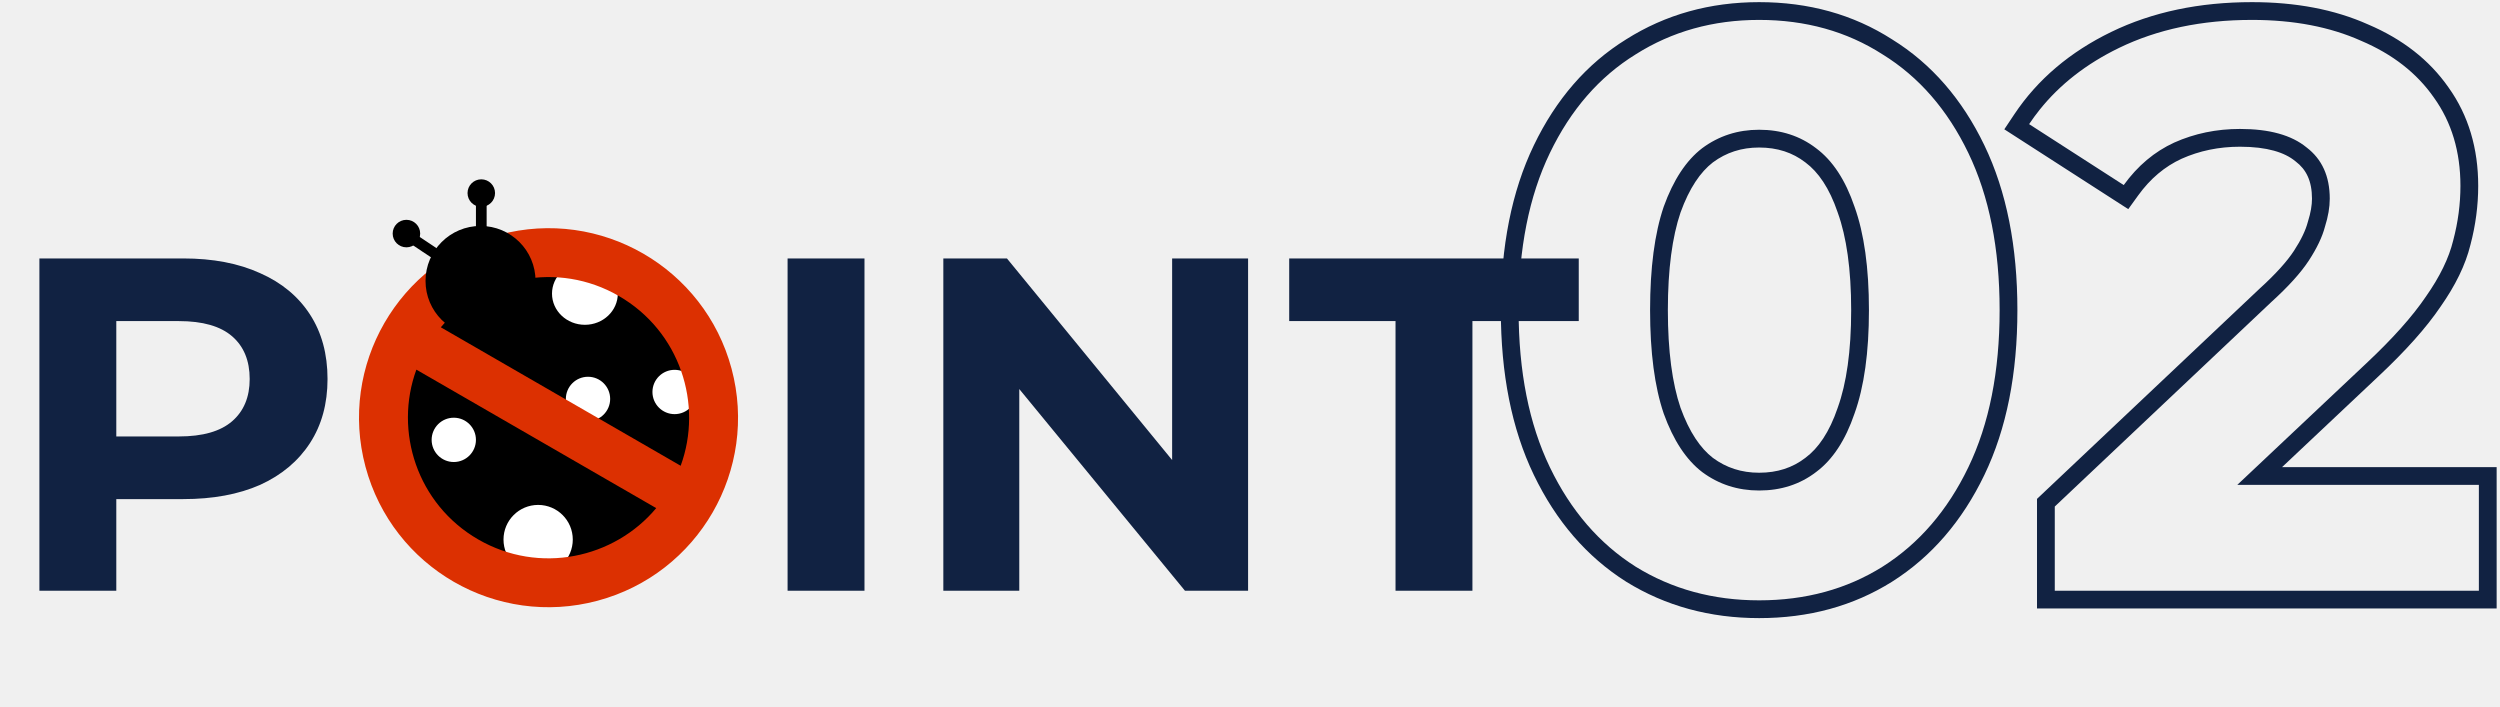
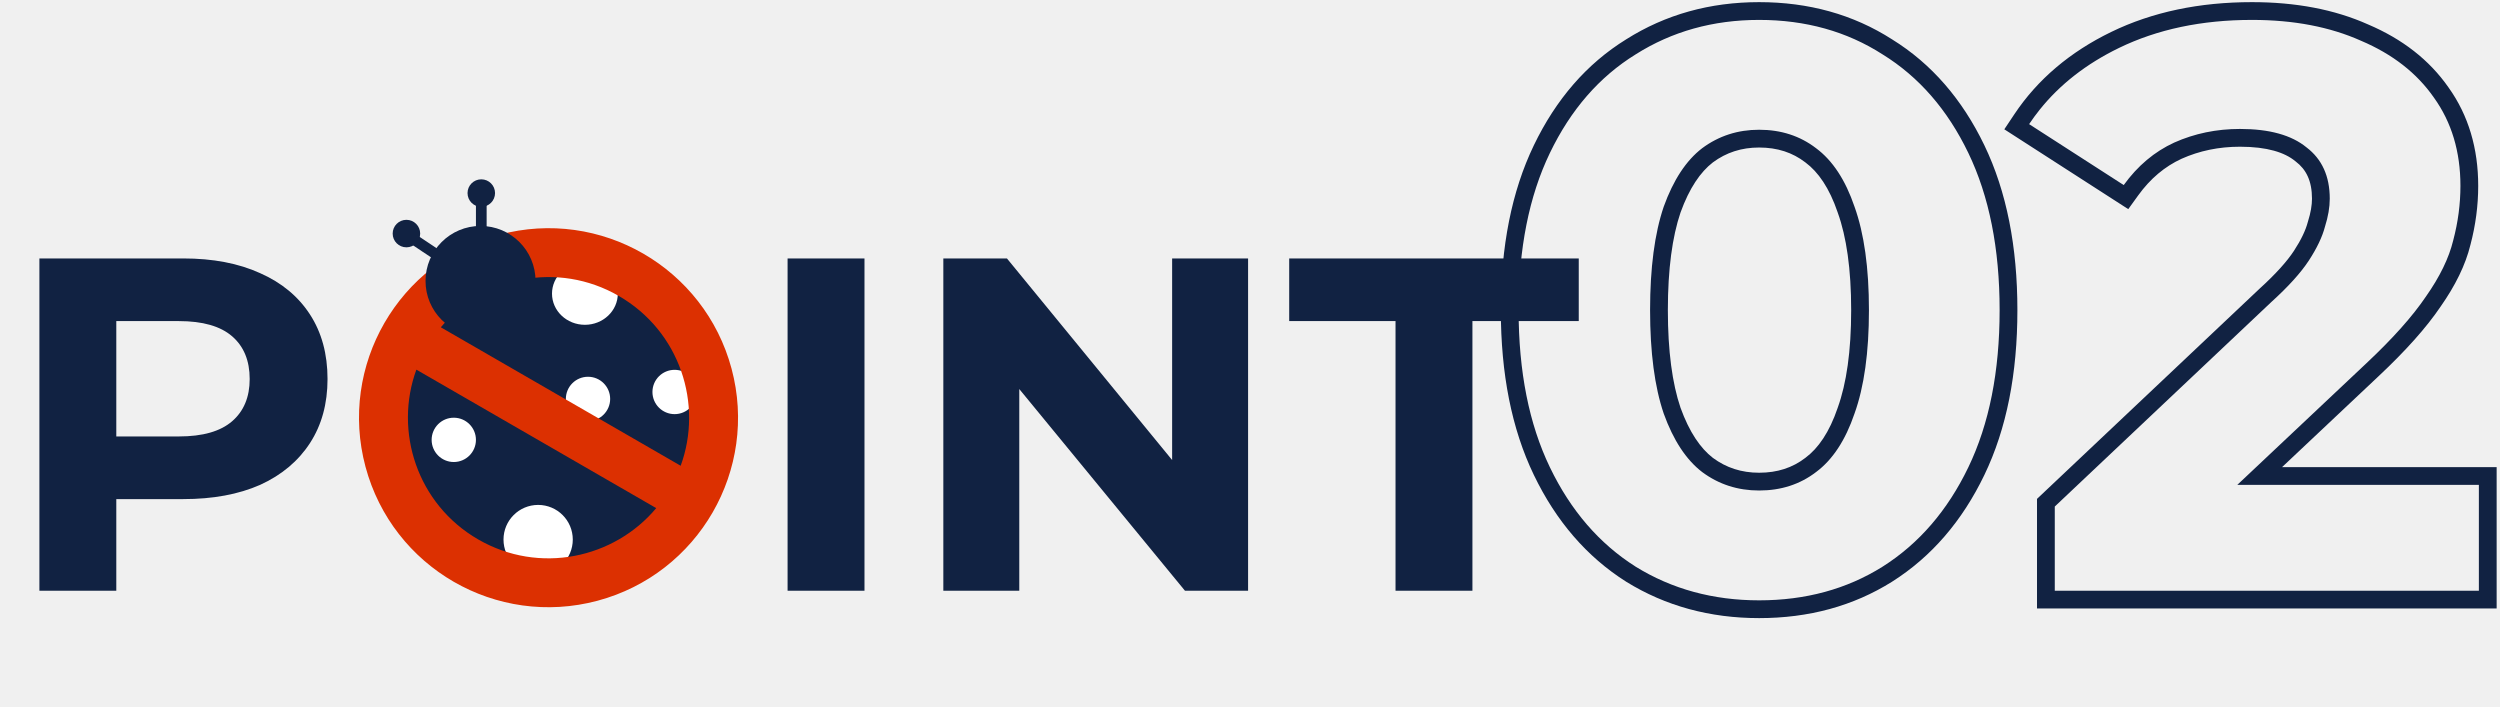
<svg xmlns="http://www.w3.org/2000/svg" width="237" height="67" viewBox="0 0 237 67" fill="none">
  <path d="M3.735 56V24.5H17.37C20.19 24.5 22.62 24.965 24.66 25.895C26.7 26.795 28.275 28.1 29.385 29.81C30.495 31.52 31.05 33.56 31.05 35.93C31.05 38.27 30.495 40.295 29.385 42.005C28.275 43.715 26.7 45.035 24.66 45.965C22.62 46.865 20.19 47.315 17.37 47.315H7.785L11.025 44.03V56H3.735ZM11.025 44.84L7.785 41.375H16.965C19.215 41.375 20.895 40.895 22.005 39.935C23.115 38.975 23.67 37.64 23.67 35.93C23.67 34.19 23.115 32.84 22.005 31.88C20.895 30.92 19.215 30.44 16.965 30.44H7.785L11.025 26.975V44.84ZM51.994 56.54C49.504 56.54 47.194 56.135 45.064 55.325C42.964 54.515 41.134 53.375 39.574 51.905C38.044 50.435 36.844 48.71 35.974 46.73C35.134 44.75 34.714 42.59 34.714 40.25C34.714 37.91 35.134 35.75 35.974 33.77C36.844 31.79 38.059 30.065 39.619 28.595C41.179 27.125 43.009 25.985 45.109 25.175C47.209 24.365 49.489 23.96 51.949 23.96C54.439 23.96 56.719 24.365 58.789 25.175C60.889 25.985 62.704 27.125 64.234 28.595C65.794 30.065 67.009 31.79 67.879 33.77C68.749 35.72 69.184 37.88 69.184 40.25C69.184 42.59 68.749 44.765 67.879 46.775C67.009 48.755 65.794 50.48 64.234 51.95C62.704 53.39 60.889 54.515 58.789 55.325C56.719 56.135 54.454 56.54 51.994 56.54ZM51.949 50.33C53.359 50.33 54.649 50.09 55.819 49.61C57.019 49.13 58.069 48.44 58.969 47.54C59.869 46.64 60.559 45.575 61.039 44.345C61.549 43.115 61.804 41.75 61.804 40.25C61.804 38.75 61.549 37.385 61.039 36.155C60.559 34.925 59.869 33.86 58.969 32.96C58.099 32.06 57.064 31.37 55.864 30.89C54.664 30.41 53.359 30.17 51.949 30.17C50.539 30.17 49.234 30.41 48.034 30.89C46.864 31.37 45.829 32.06 44.929 32.96C44.029 33.86 43.324 34.925 42.814 36.155C42.334 37.385 42.094 38.75 42.094 40.25C42.094 41.72 42.334 43.085 42.814 44.345C43.324 45.575 44.014 46.64 44.884 47.54C45.784 48.44 46.834 49.13 48.034 49.61C49.234 50.09 50.539 50.33 51.949 50.33ZM74.663 56V24.5H81.953V56H74.663ZM89.428 56V24.5H95.458L114.043 47.18H111.118V24.5H118.318V56H112.333L93.703 33.32H96.628V56H89.428ZM132.296 56V30.44H122.216V24.5H149.666V30.44H139.586V56H132.296Z" fill="#112242" />
  <path fill-rule="evenodd" clip-rule="evenodd" d="M154.167 55.149L154.159 55.144C150.417 52.778 147.506 49.381 145.41 45.027C143.298 40.641 142.279 35.411 142.279 29.4C142.279 23.389 143.298 18.16 145.41 13.773C147.506 9.419 150.418 6.044 154.167 3.727C157.899 1.369 162.114 0.203 166.764 0.203C171.458 0.203 175.678 1.366 179.366 3.73C183.112 6.047 186.023 9.421 188.118 13.773C190.23 18.16 191.249 23.389 191.249 29.4C191.249 35.411 190.23 40.641 188.118 45.027C186.022 49.381 183.111 52.778 179.369 55.144L179.363 55.148C175.674 57.461 171.456 58.597 166.764 58.597C162.119 58.597 157.906 57.459 154.174 55.154L154.167 55.149ZM171.145 43.407L171.156 43.399C172.367 42.5 173.422 40.987 174.213 38.662L174.217 38.647L174.222 38.633C175.045 36.349 175.491 33.294 175.491 29.4C175.491 25.506 175.045 22.451 174.222 20.167L174.217 20.153L174.213 20.139C173.422 17.813 172.367 16.3 171.156 15.401L171.145 15.393L171.135 15.385C169.934 14.465 168.504 13.985 166.764 13.985C165.09 13.985 163.649 14.457 162.383 15.393C161.21 16.297 160.152 17.82 159.311 20.153C158.534 22.446 158.113 25.508 158.113 29.4C158.113 33.292 158.533 36.354 159.311 38.648C160.153 40.98 161.21 42.503 162.383 43.407C163.649 44.343 165.09 44.815 166.764 44.815C168.504 44.815 169.934 44.335 171.135 43.415L171.145 43.407ZM157.72 39.204C156.859 36.671 156.428 33.403 156.428 29.4C156.428 25.397 156.859 22.129 157.72 19.596C158.632 17.063 159.848 15.213 161.368 14.048C162.939 12.883 164.737 12.3 166.764 12.3C168.841 12.3 170.64 12.883 172.16 14.048C173.731 15.213 174.947 17.063 175.808 19.596C176.72 22.129 177.176 25.397 177.176 29.4C177.176 33.403 176.72 36.671 175.808 39.204C174.947 41.737 173.731 43.587 172.16 44.752C170.64 45.917 168.841 46.5 166.764 46.5C164.737 46.5 162.939 45.917 161.368 44.752C159.848 43.587 158.632 41.737 157.72 39.204ZM193.108 57.685V47.294L214.169 27.403L214.182 27.391C215.749 25.97 216.824 24.764 217.474 23.767C218.171 22.698 218.582 21.801 218.775 21.067L218.786 21.028L218.798 20.989C219.062 20.152 219.176 19.438 219.176 18.836C219.176 17.143 218.62 16.059 217.639 15.315L217.613 15.295L217.587 15.274C216.592 14.456 214.939 13.909 212.349 13.909C210.346 13.909 208.508 14.294 206.813 15.051C205.229 15.78 203.856 16.923 202.695 18.531L201.76 19.826L190.009 12.258L190.959 10.833C193.17 7.517 196.249 4.922 200.136 3.032C204.051 1.13 208.515 0.203 213.489 0.203C217.619 0.203 221.303 0.89 224.499 2.319C227.726 3.69 230.293 5.669 232.118 8.288C234.016 10.939 234.934 14.077 234.934 17.62C234.934 19.488 234.688 21.35 234.199 23.203C233.729 25.126 232.761 27.081 231.369 29.064C230.007 31.077 228.039 33.271 225.511 35.644C225.511 35.644 225.511 35.644 225.511 35.644L216.34 44.283H236.682V57.685H193.108ZM212.093 45.968L224.357 34.416C226.84 32.085 228.714 29.983 229.981 28.108C231.298 26.233 232.16 24.46 232.565 22.788C233.021 21.065 233.249 19.343 233.249 17.62C233.249 14.377 232.413 11.591 230.741 9.26C229.12 6.929 226.814 5.131 223.825 3.864C220.886 2.547 217.441 1.888 213.489 1.888C208.726 1.888 204.521 2.775 200.873 4.548C197.788 6.048 195.283 8 193.358 10.405C193.006 10.845 192.674 11.299 192.361 11.768L201.329 17.544C202.646 15.72 204.242 14.377 206.117 13.516C208.042 12.655 210.12 12.224 212.349 12.224C215.136 12.224 217.238 12.807 218.657 13.972C220.126 15.087 220.861 16.708 220.861 18.836C220.861 19.647 220.709 20.533 220.405 21.496C220.152 22.459 219.645 23.523 218.885 24.688C218.125 25.853 216.934 27.171 215.313 28.64L194.793 48.02V56H234.997V45.968H212.093ZM155.06 53.72C158.505 55.848 162.407 56.912 166.764 56.912C171.172 56.912 175.073 55.848 178.468 53.72C181.913 51.541 184.624 48.4 186.6 44.296C188.576 40.192 189.564 35.227 189.564 29.4C189.564 23.573 188.576 18.608 186.6 14.504C184.624 10.4 181.913 7.284 178.468 5.156C175.073 2.977 171.172 1.888 166.764 1.888C162.407 1.888 158.505 2.977 155.06 5.156C151.615 7.284 148.904 10.4 146.928 14.504C144.952 18.608 143.964 23.573 143.964 29.4C143.964 35.227 144.952 40.192 146.928 44.296C148.904 48.4 151.615 51.541 155.06 53.72Z" fill="#112242" />
-   <circle cx="51.999" cy="39.599" r="13.472" fill="black" />
+   <circle cx="51.999" cy="39.599" r="13.472" fill="#112242" />
  <ellipse cx="55.449" cy="27.836" rx="3.119" ry="2.955" fill="white" />
  <circle cx="55.743" cy="37.817" r="2.1" fill="white" />
  <circle cx="43.019" cy="41.699" r="2.1" fill="white" />
  <circle cx="51.016" cy="51.15" r="3.284" fill="white" />
  <circle cx="63.952" cy="37.16" r="2.1" fill="white" />
  <path d="M47.351 22.248C37.768 24.815 32.081 34.665 34.649 44.248C37.217 53.83 47.067 59.517 56.649 56.949C66.232 54.382 71.918 44.532 69.351 34.949C66.783 25.367 56.934 19.68 47.351 22.248ZM58.664 28.057C64.47 31.409 66.663 38.322 64.528 44.155L41.79 31.027C45.776 26.258 52.861 24.706 58.664 28.057ZM45.336 51.14C39.53 47.788 37.337 40.875 39.472 35.042L62.21 48.169C58.224 52.939 51.139 54.49 45.336 51.14Z" fill="#DC3001" />
-   <circle cx="45.555" cy="26.634" r="5.215" fill="black" />
-   <circle cx="45.626" cy="18.304" r="1.304" fill="black" />
-   <circle cx="38.529" cy="22.143" r="1.304" fill="black" />
-   <rect x="45.119" y="19.028" width="1.014" height="3.115" fill="black" />
-   <rect x="38.745" y="22.986" width="1.014" height="3.115" transform="rotate(-56.3145 38.7446 22.9863)" fill="black" />
+   <circle cx="45.555" cy="26.634" r="5.215" fill="#112242" />
+   <circle cx="45.626" cy="18.304" r="1.304" fill="#112242" />
+   <circle cx="38.529" cy="22.143" r="1.304" fill="#112242" />
+   <rect x="45.119" y="19.028" width="1.014" height="3.115" fill="#112242" />
+   <rect x="38.745" y="22.986" width="1.014" height="3.115" transform="rotate(-56.3145 38.7446 22.9863)" fill="#112242" />
</svg>
